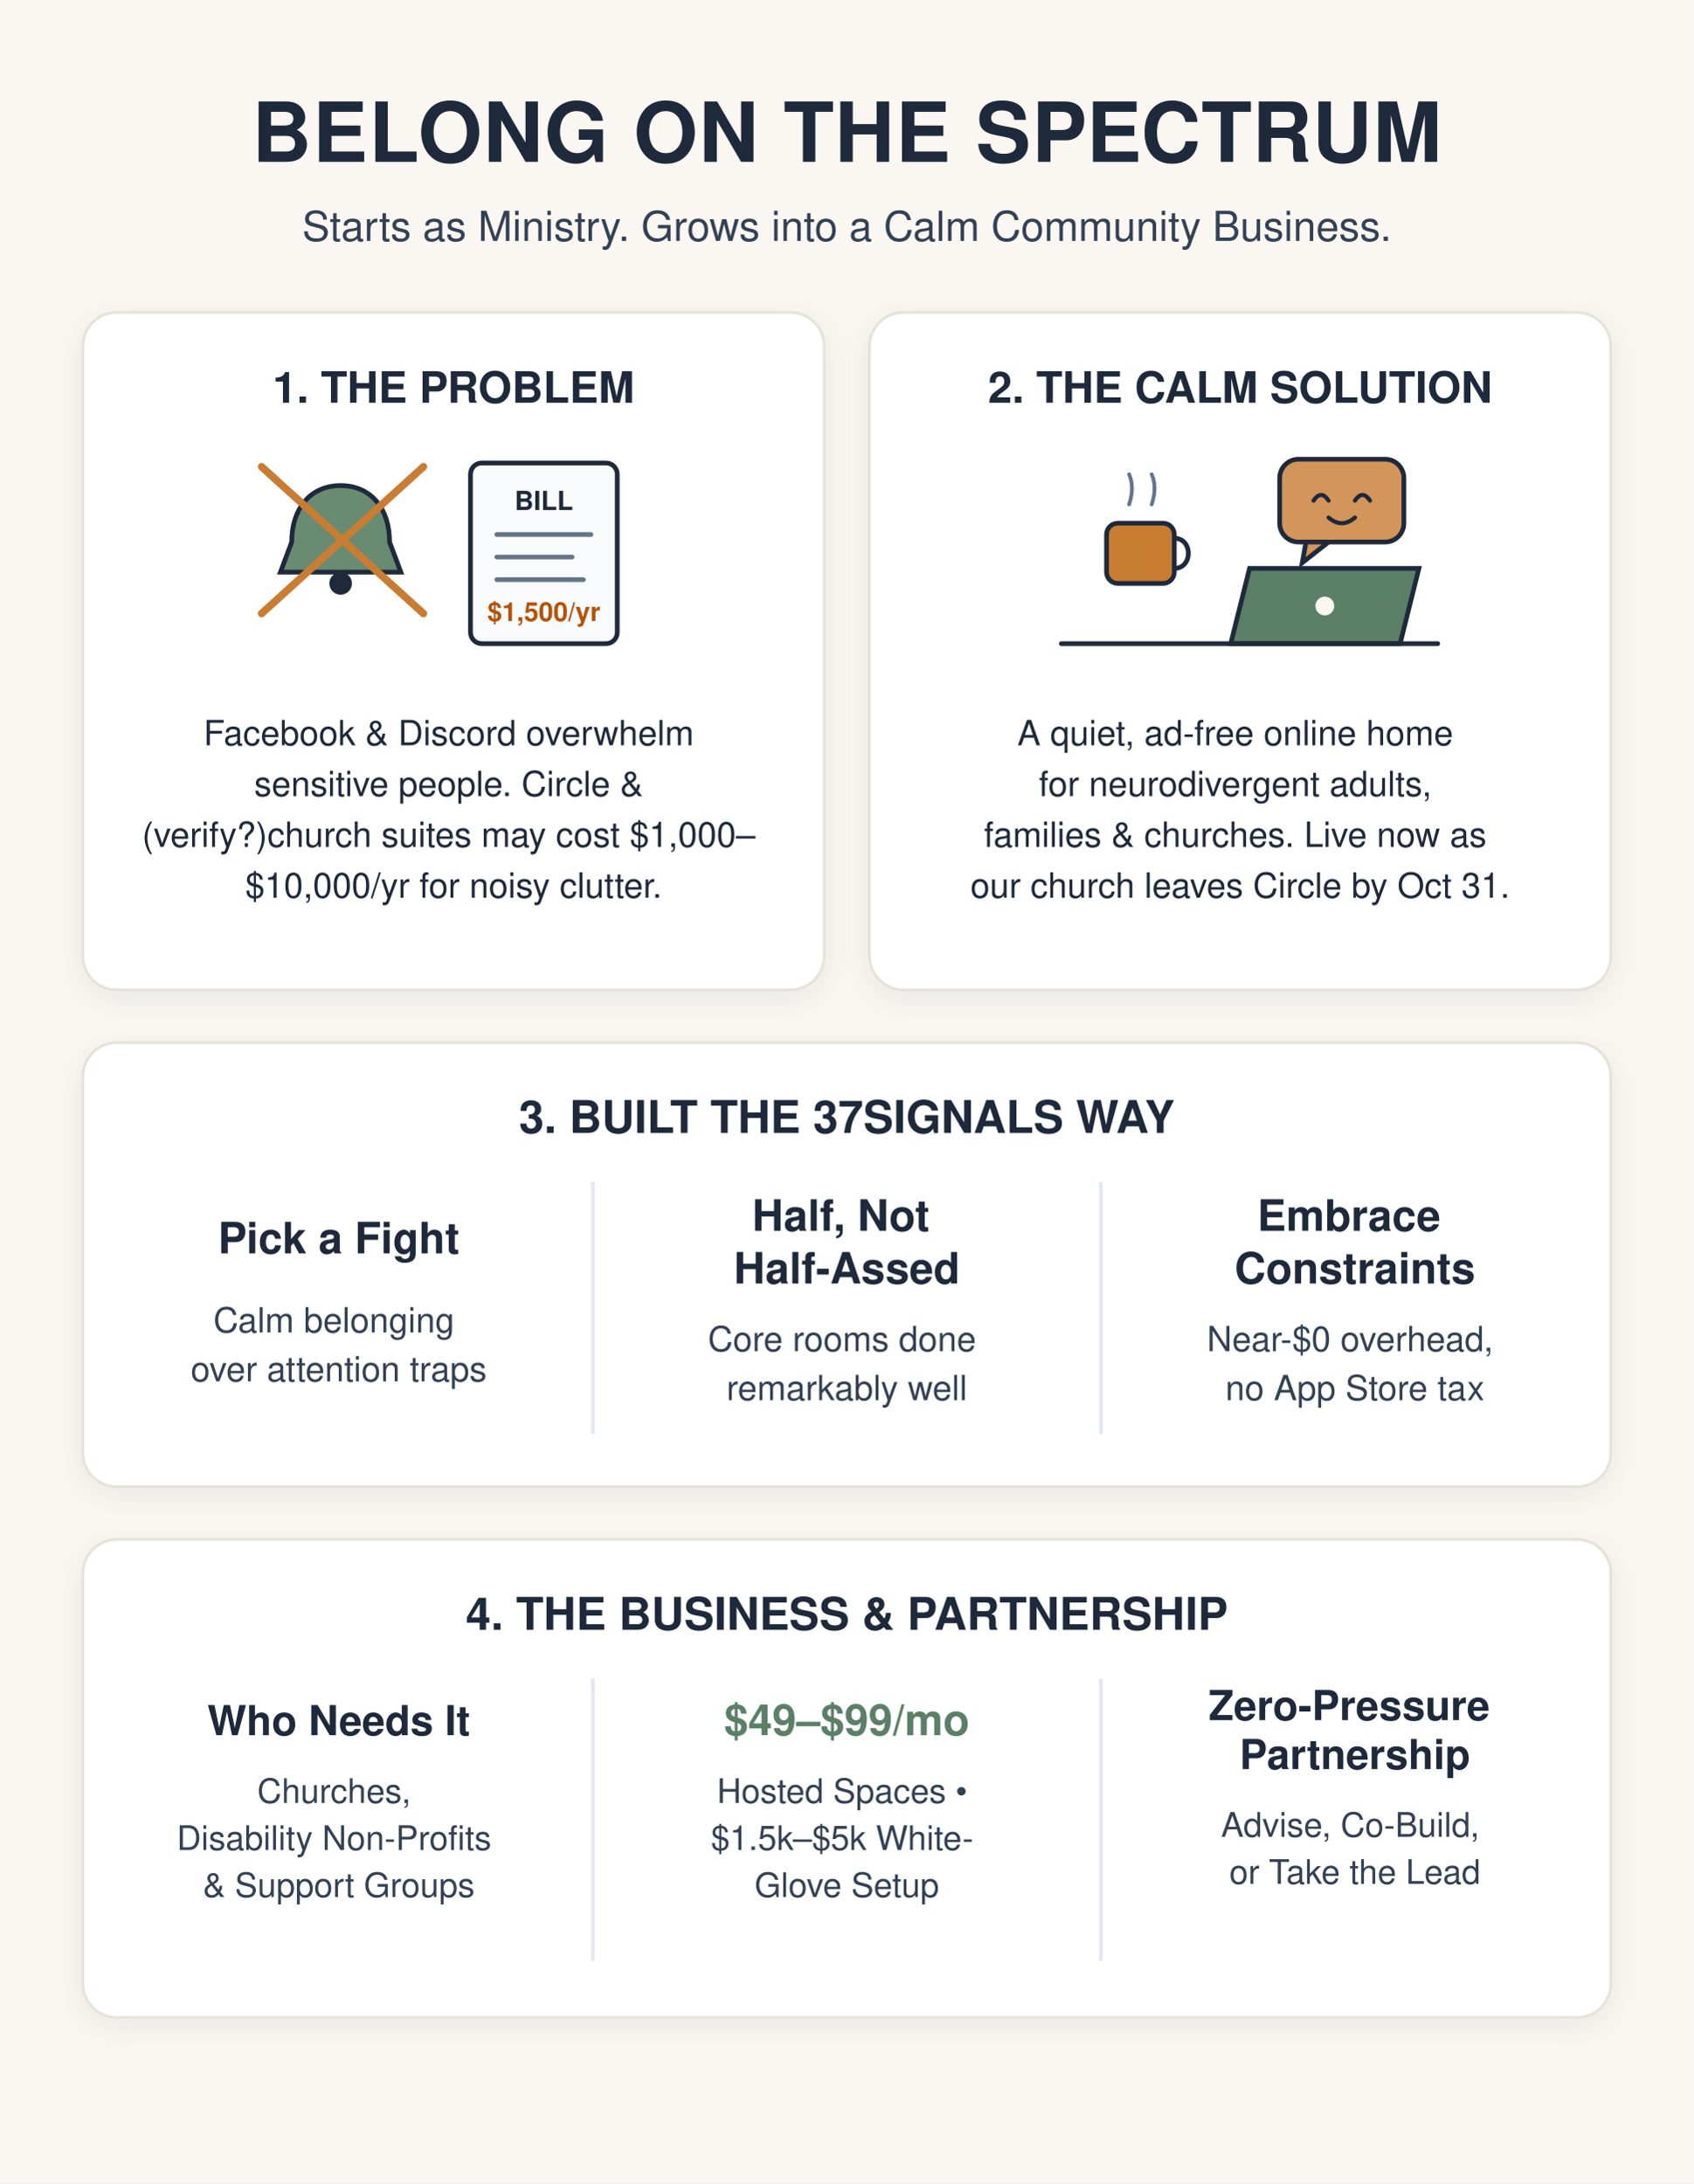
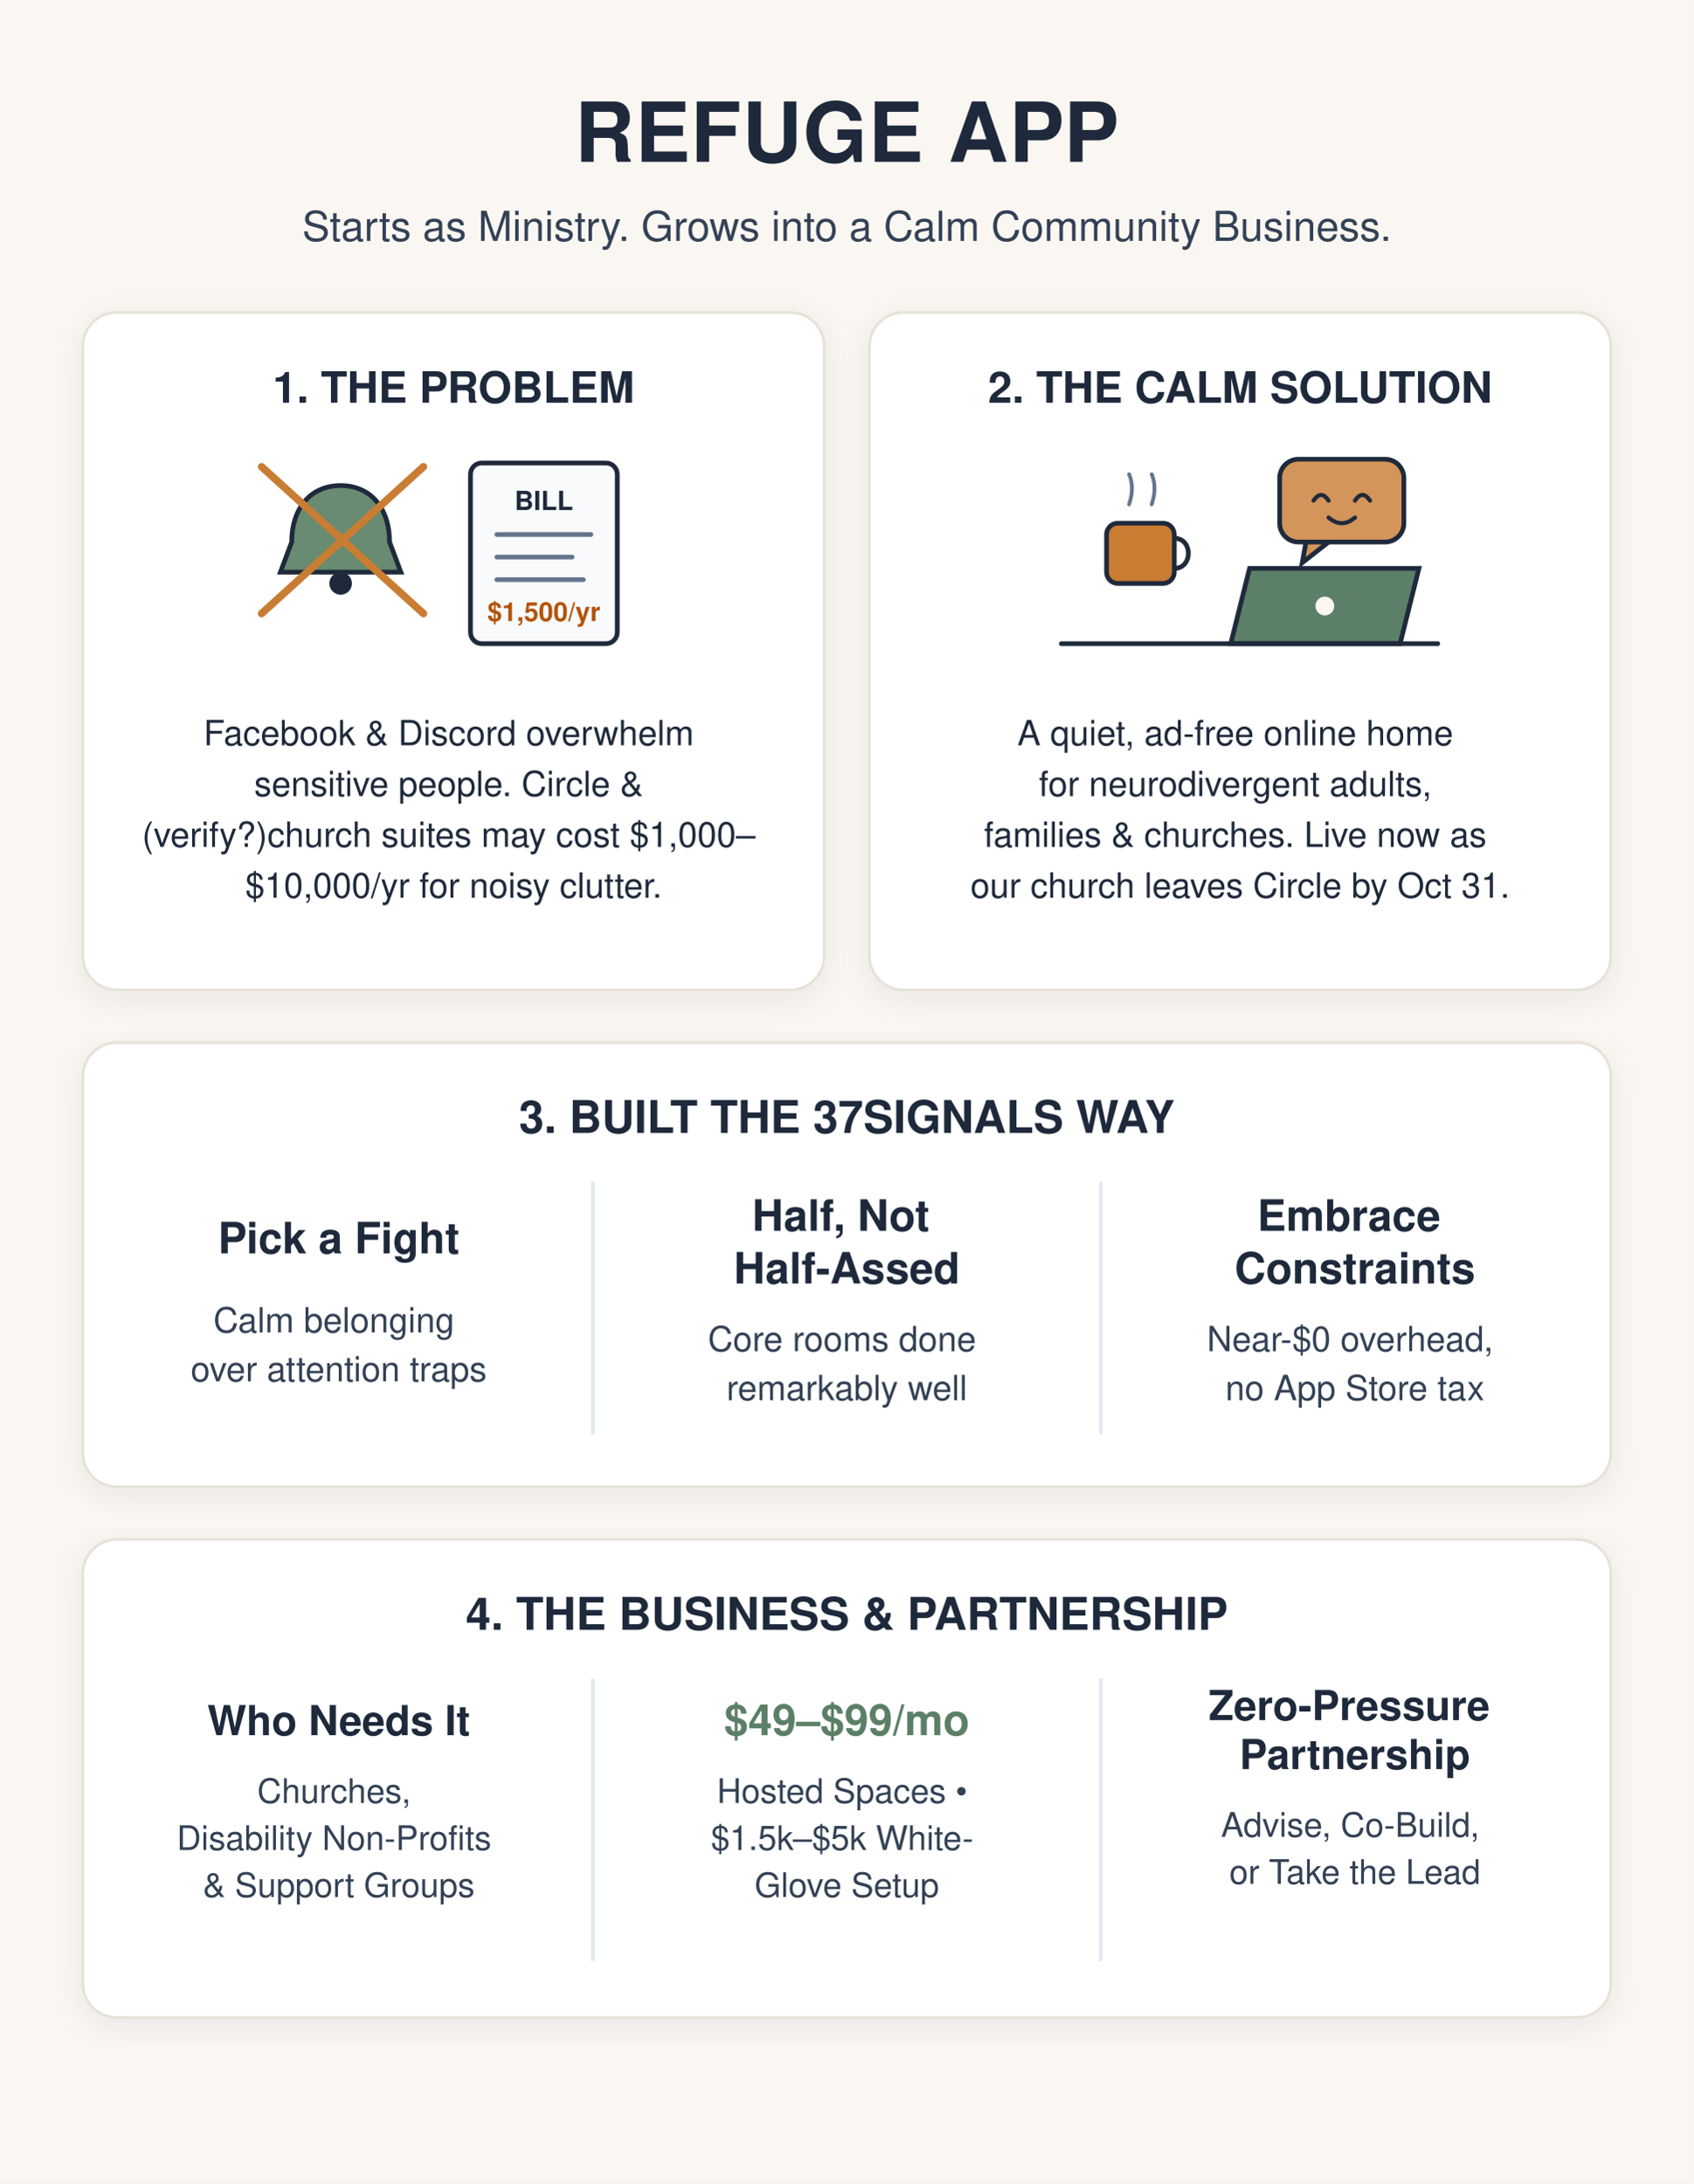
<svg xmlns="http://www.w3.org/2000/svg" viewBox="0 0 900 1160" width="900" height="1160" role="img" aria-labelledby="title desc">
  <defs>
    <filter id="cardShadow" x="-4%" y="-4%" width="108%" height="110%">
      <feDropShadow dx="0" dy="4" stdDeviation="8" flood-color="#1E293B" flood-opacity="0.07" />
    </filter>
  </defs>
  <rect width="900" height="1160" fill="#FAF7F2" />
-   <text x="450" y="86" text-anchor="middle" font-family="-apple-system, BlinkMacSystemFont, 'Segoe UI', Helvetica, Arial, sans-serif" font-size="44" font-weight="800" letter-spacing="0.5" fill="#1E293B">BELONG ON THE SPECTRUM</text>
+   <text x="450" y="86" text-anchor="middle" font-family="-apple-system, BlinkMacSystemFont, 'Segoe UI', Helvetica, Arial, sans-serif" font-size="44" font-weight="800" letter-spacing="0.5" fill="#1E293B">REFUGE APP</text>
  <text x="450" y="128" text-anchor="middle" font-family="-apple-system, BlinkMacSystemFont, 'Segoe UI', Helvetica, Arial, sans-serif" font-size="22" font-weight="500" fill="#334155">Starts as Ministry. Grows into a Calm Community Business.</text>
  <rect x="44" y="166" width="394" height="360" rx="18" fill="#FFFFFF" stroke="#E7E2D8" stroke-width="1.5" filter="url(#cardShadow)" />
  <text x="241" y="214" text-anchor="middle" font-family="-apple-system, BlinkMacSystemFont, 'Segoe UI', Helvetica, Arial, sans-serif" font-size="23" font-weight="800" fill="#1E293B">1. THE PROBLEM</text>
  <g transform="translate(135, 240)">
    <path d="M46 18 C30 18 20 30 20 48 L14 64 L78 64 L72 48 C72 30 62 18 46 18 Z" fill="#688B72" stroke="#1E293B" stroke-width="2.5" />
    <circle cx="46" cy="70" r="6" fill="#1E293B" />
    <g transform="translate(115, 6)">
      <rect x="0" y="0" width="78" height="96" rx="6" fill="#F8FAFC" stroke="#1E293B" stroke-width="2.5" />
      <text x="39" y="25" text-anchor="middle" font-family="-apple-system, BlinkMacSystemFont, 'Segoe UI', Helvetica, Arial, sans-serif" font-size="14" font-weight="800" fill="#1E293B">BILL</text>
      <line x1="14" y1="38" x2="64" y2="38" stroke="#64748B" stroke-width="2.5" stroke-linecap="round" />
      <line x1="14" y1="50" x2="54" y2="50" stroke="#64748B" stroke-width="2.5" stroke-linecap="round" />
      <line x1="14" y1="62" x2="60" y2="62" stroke="#64748B" stroke-width="2.5" stroke-linecap="round" />
      <text x="39" y="84" text-anchor="middle" font-family="-apple-system, BlinkMacSystemFont, 'Segoe UI', Helvetica, Arial, sans-serif" font-size="14" font-weight="800" fill="#B45309">$1,500/yr</text>
    </g>
    <line x1="4" y1="8" x2="90" y2="86" stroke="#C87D32" stroke-width="4" stroke-linecap="round" />
    <line x1="90" y1="8" x2="4" y2="86" stroke="#C87D32" stroke-width="4" stroke-linecap="round" />
  </g>
  <text x="241" y="396" text-anchor="middle" font-family="-apple-system, BlinkMacSystemFont, 'Segoe UI', Helvetica, Arial, sans-serif" font-size="18.5" fill="#1E293B">
    <tspan x="241" dy="0">Facebook &amp; Discord overwhelm</tspan>
    <tspan x="241" dy="27">sensitive people. Circle &amp;</tspan>
    <tspan x="241" dy="27">(verify?)church suites may cost $1,000–</tspan>
    <tspan x="241" dy="27">$10,000/yr for noisy clutter.</tspan>
  </text>
  <rect x="462" y="166" width="394" height="360" rx="18" fill="#FFFFFF" stroke="#E7E2D8" stroke-width="1.5" filter="url(#cardShadow)" />
  <text x="659" y="214" text-anchor="middle" font-family="-apple-system, BlinkMacSystemFont, 'Segoe UI', Helvetica, Arial, sans-serif" font-size="23" font-weight="800" fill="#1E293B">2. THE CALM SOLUTION</text>
  <g transform="translate(548, 244)">
    <rect x="132" y="0" width="66" height="44" rx="10" fill="#D4955A" stroke="#1E293B" stroke-width="2.5" />
    <polygon points="146,44 158,44 144,55" fill="#D4955A" stroke="#1E293B" stroke-width="2.5" />
    <path d="M150 22 Q154 16 158 22" fill="none" stroke="#1E293B" stroke-width="2.2" stroke-linecap="round" />
    <path d="M172 22 Q176 16 180 22" fill="none" stroke="#1E293B" stroke-width="2.2" stroke-linecap="round" />
    <path d="M158 31 Q165 37 172 31" fill="none" stroke="#1E293B" stroke-width="2.2" stroke-linecap="round" />
    <rect x="40" y="34" width="36" height="32" rx="6" fill="#C87D32" stroke="#1E293B" stroke-width="2.5" />
    <path d="M76 42 C86 42 86 58 76 58" fill="none" stroke="#1E293B" stroke-width="2.5" />
    <path d="M52 24 Q55 15 52 8" fill="none" stroke="#64748B" stroke-width="2" stroke-linecap="round" />
    <path d="M64 24 Q67 15 64 8" fill="none" stroke="#64748B" stroke-width="2" stroke-linecap="round" />
    <polygon points="116,58 206,58 196,98 106,98" fill="#5B7F67" stroke="#1E293B" stroke-width="2.5" />
    <circle cx="156" cy="78" r="5" fill="#FAF7F2" />
    <line x1="16" y1="98" x2="216" y2="98" stroke="#1E293B" stroke-width="2.5" stroke-linecap="round" />
  </g>
  <text x="659" y="396" text-anchor="middle" font-family="-apple-system, BlinkMacSystemFont, 'Segoe UI', Helvetica, Arial, sans-serif" font-size="18.5" fill="#1E293B">
    <tspan x="659" dy="0">A quiet, ad-free online home</tspan>
    <tspan x="659" dy="27">for neurodivergent adults,</tspan>
    <tspan x="659" dy="27">families &amp; churches. Live now as</tspan>
    <tspan x="659" dy="27">our church leaves Circle by Oct 31.</tspan>
  </text>
  <rect x="44" y="554" width="812" height="236" rx="18" fill="#FFFFFF" stroke="#E7E2D8" stroke-width="1.5" filter="url(#cardShadow)" />
  <text x="450" y="602" text-anchor="middle" font-family="-apple-system, BlinkMacSystemFont, 'Segoe UI', Helvetica, Arial, sans-serif" font-size="24" font-weight="800" fill="#1E293B">3. BUILT THE 37SIGNALS WAY</text>
  <line x1="315" y1="628" x2="315" y2="762" stroke="#E2E8F0" stroke-width="2" />
  <line x1="585" y1="628" x2="585" y2="762" stroke="#E2E8F0" stroke-width="2" />
  <text x="180" y="666" text-anchor="middle" font-family="-apple-system, BlinkMacSystemFont, 'Segoe UI', Helvetica, Arial, sans-serif" font-size="23" font-weight="800" fill="#1E293B">Pick a Fight</text>
  <text x="180" y="708" text-anchor="middle" font-family="-apple-system, BlinkMacSystemFont, 'Segoe UI', Helvetica, Arial, sans-serif" font-size="18.5" fill="#334155">
    <tspan x="180" dy="0">Calm belonging</tspan>
    <tspan x="180" dy="26">over attention traps</tspan>
  </text>
  <text x="450" y="654" text-anchor="middle" font-family="-apple-system, BlinkMacSystemFont, 'Segoe UI', Helvetica, Arial, sans-serif" font-size="23" font-weight="800" fill="#1E293B">
    <tspan x="450" dy="0">Half, Not</tspan>
    <tspan x="450" dy="28">Half-Assed</tspan>
  </text>
  <text x="450" y="718" text-anchor="middle" font-family="-apple-system, BlinkMacSystemFont, 'Segoe UI', Helvetica, Arial, sans-serif" font-size="18.5" fill="#334155">
    <tspan x="450" dy="0">Core rooms done</tspan>
    <tspan x="450" dy="26">remarkably well</tspan>
  </text>
  <text x="720" y="654" text-anchor="middle" font-family="-apple-system, BlinkMacSystemFont, 'Segoe UI', Helvetica, Arial, sans-serif" font-size="23" font-weight="800" fill="#1E293B">
    <tspan x="720" dy="0">Embrace</tspan>
    <tspan x="720" dy="28">Constraints</tspan>
  </text>
  <text x="720" y="718" text-anchor="middle" font-family="-apple-system, BlinkMacSystemFont, 'Segoe UI', Helvetica, Arial, sans-serif" font-size="18.5" fill="#334155">
    <tspan x="720" dy="0">Near-$0 overhead,</tspan>
    <tspan x="720" dy="26">no App Store tax</tspan>
  </text>
  <rect x="44" y="818" width="812" height="254" rx="18" fill="#FFFFFF" stroke="#E7E2D8" stroke-width="1.5" filter="url(#cardShadow)" />
  <text x="450" y="866" text-anchor="middle" font-family="-apple-system, BlinkMacSystemFont, 'Segoe UI', Helvetica, Arial, sans-serif" font-size="24" font-weight="800" fill="#1E293B">4. THE BUSINESS &amp; PARTNERSHIP</text>
  <line x1="315" y1="892" x2="315" y2="1042" stroke="#E2E8F0" stroke-width="2" />
  <line x1="585" y1="892" x2="585" y2="1042" stroke="#E2E8F0" stroke-width="2" />
  <text x="180" y="922" text-anchor="middle" font-family="-apple-system, BlinkMacSystemFont, 'Segoe UI', Helvetica, Arial, sans-serif" font-size="22" font-weight="800" fill="#1E293B">Who Needs It</text>
  <text x="180" y="958" text-anchor="middle" font-family="-apple-system, BlinkMacSystemFont, 'Segoe UI', Helvetica, Arial, sans-serif" font-size="18" fill="#334155">
    <tspan x="180" dy="0">Churches,</tspan>
    <tspan x="180" dy="25">Disability Non-Profits</tspan>
    <tspan x="180" dy="25">&amp; Support Groups</tspan>
  </text>
  <text x="450" y="922" text-anchor="middle" font-family="-apple-system, BlinkMacSystemFont, 'Segoe UI', Helvetica, Arial, sans-serif" font-size="23" font-weight="800" fill="#5B7F67">$49–$99/mo</text>
  <text x="450" y="958" text-anchor="middle" font-family="-apple-system, BlinkMacSystemFont, 'Segoe UI', Helvetica, Arial, sans-serif" font-size="18" fill="#334155">
    <tspan x="450" dy="0">Hosted Spaces •</tspan>
    <tspan x="450" dy="25">$1.5k–$5k White-</tspan>
    <tspan x="450" dy="25">Glove Setup</tspan>
  </text>
  <text x="720" y="914" text-anchor="middle" font-family="-apple-system, BlinkMacSystemFont, 'Segoe UI', Helvetica, Arial, sans-serif" font-size="22" font-weight="800" fill="#1E293B">
    <tspan x="720" dy="0">Zero-Pressure</tspan>
    <tspan x="720" dy="26">Partnership</tspan>
  </text>
  <text x="720" y="976" text-anchor="middle" font-family="-apple-system, BlinkMacSystemFont, 'Segoe UI', Helvetica, Arial, sans-serif" font-size="18" fill="#334155">
    <tspan x="720" dy="0">Advise, Co-Build,</tspan>
    <tspan x="720" dy="25">or Take the Lead</tspan>
  </text>
</svg>
